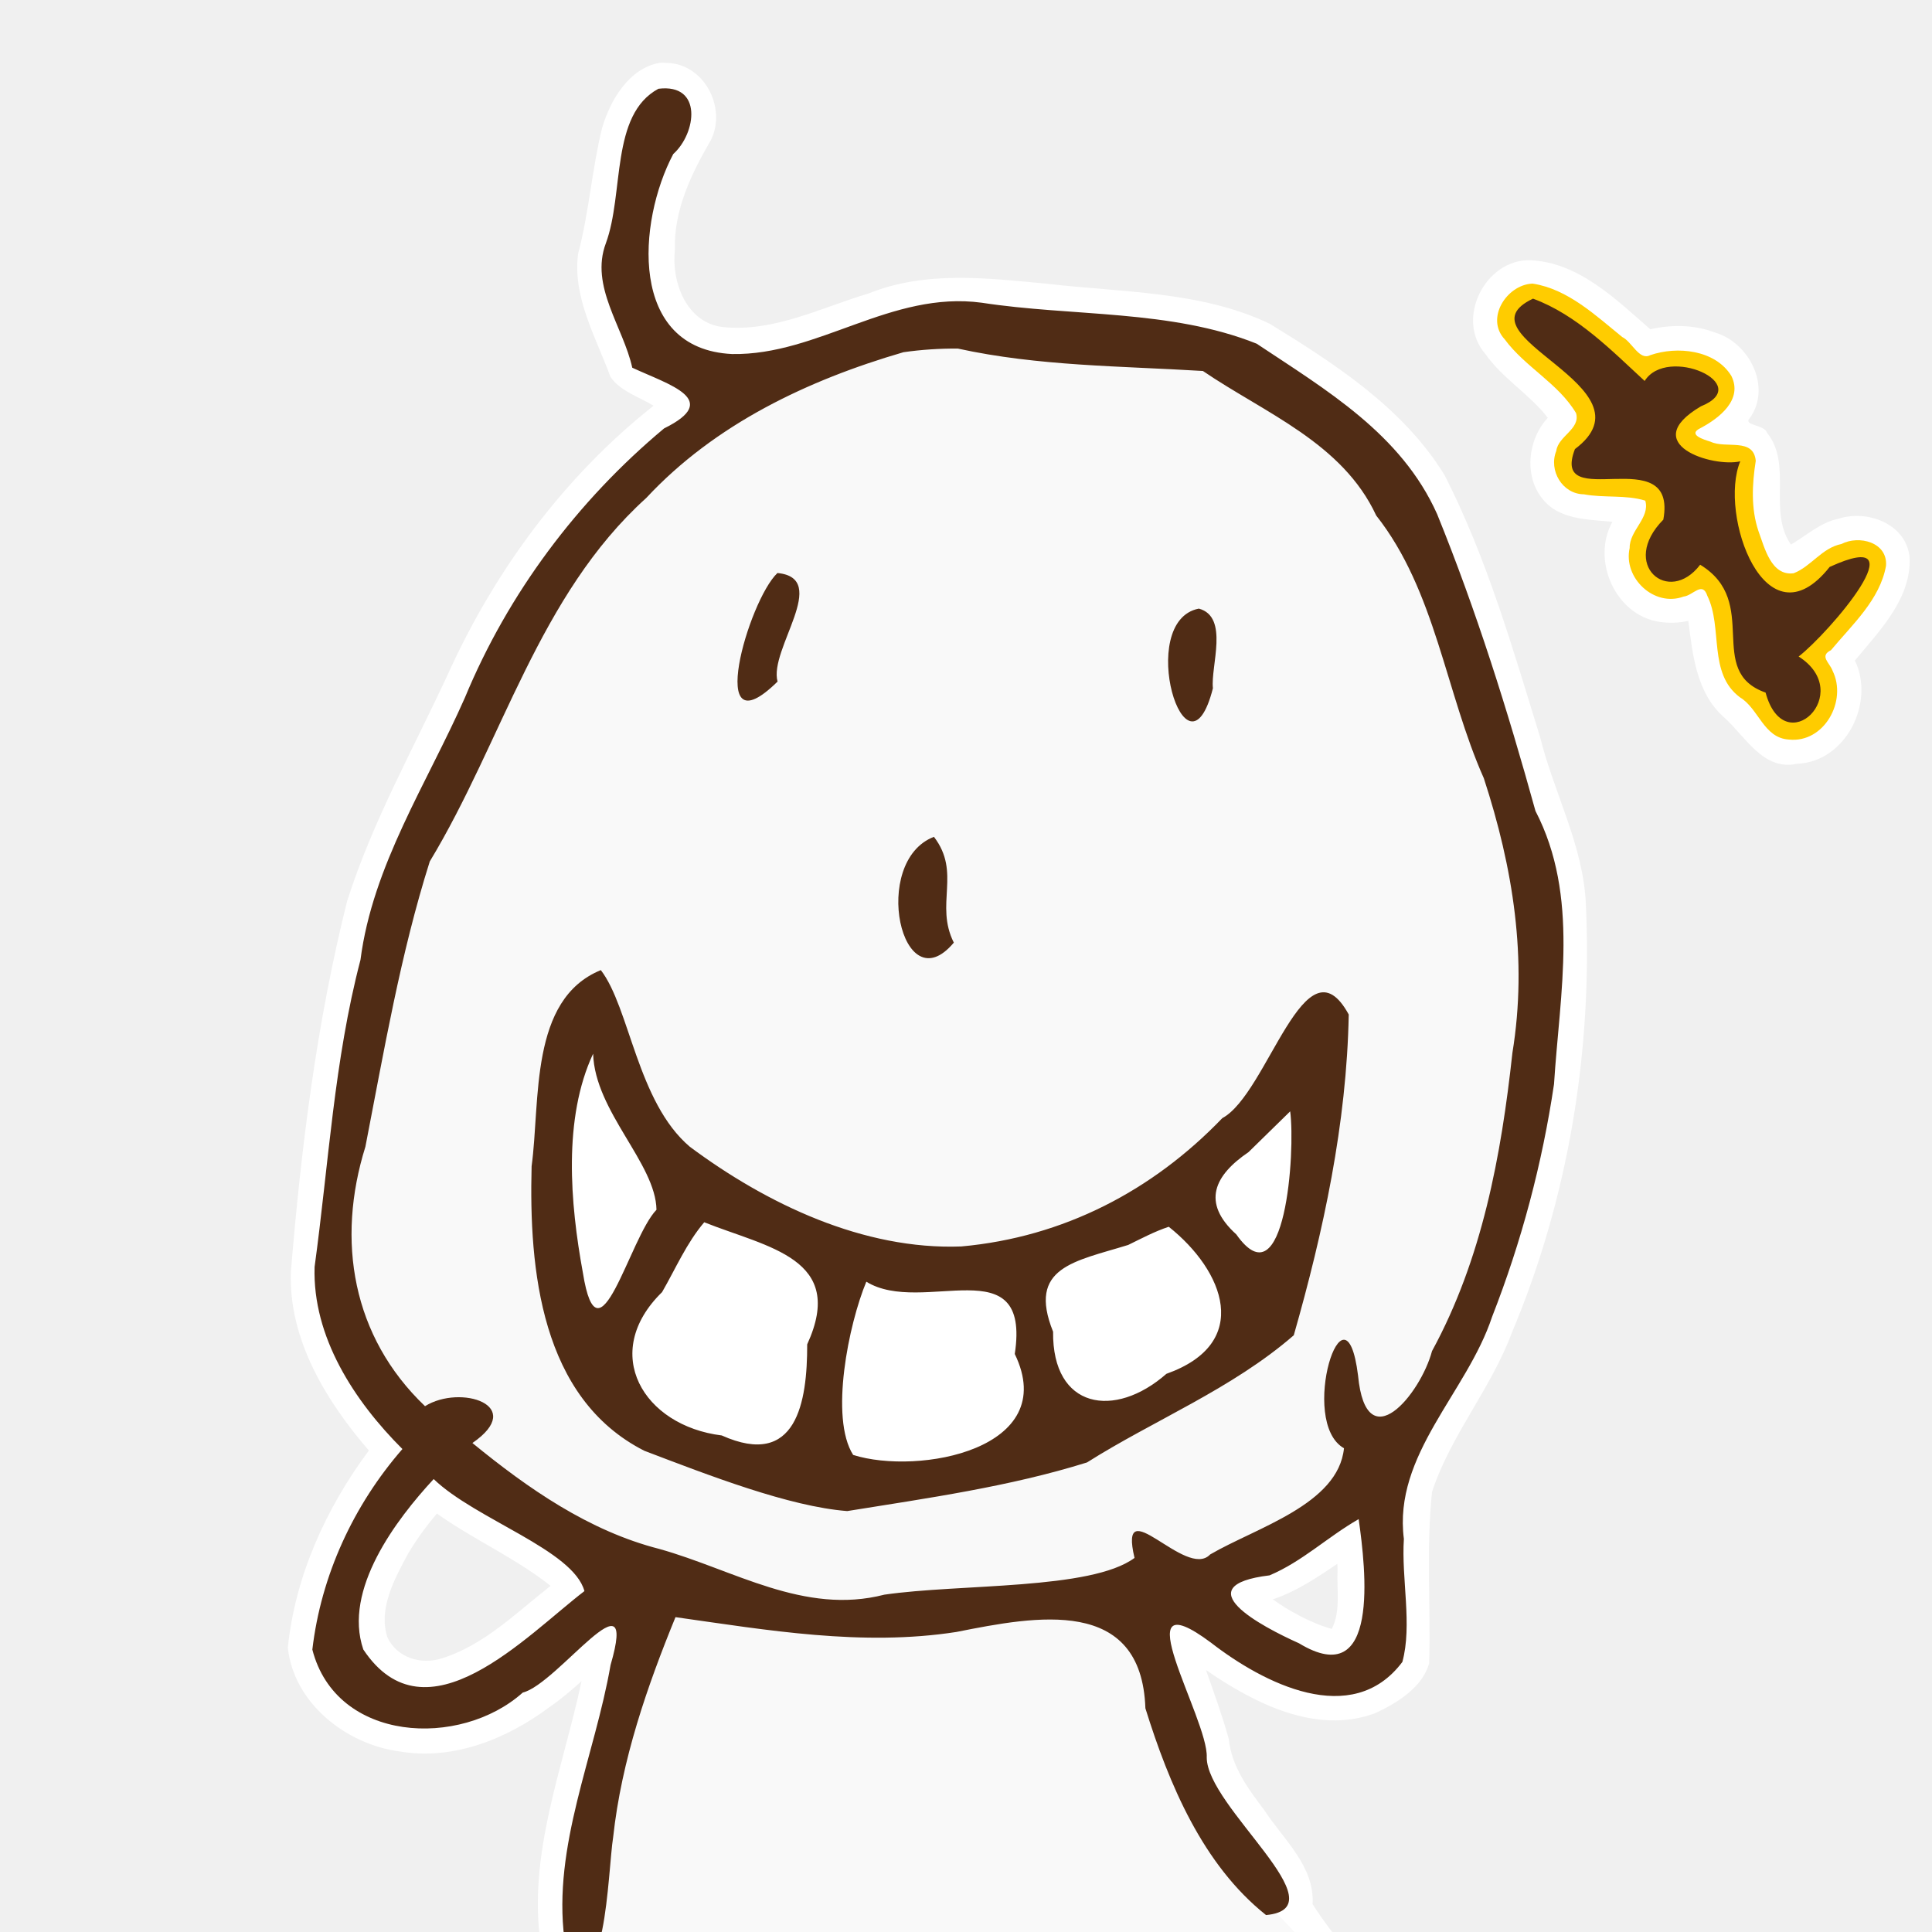
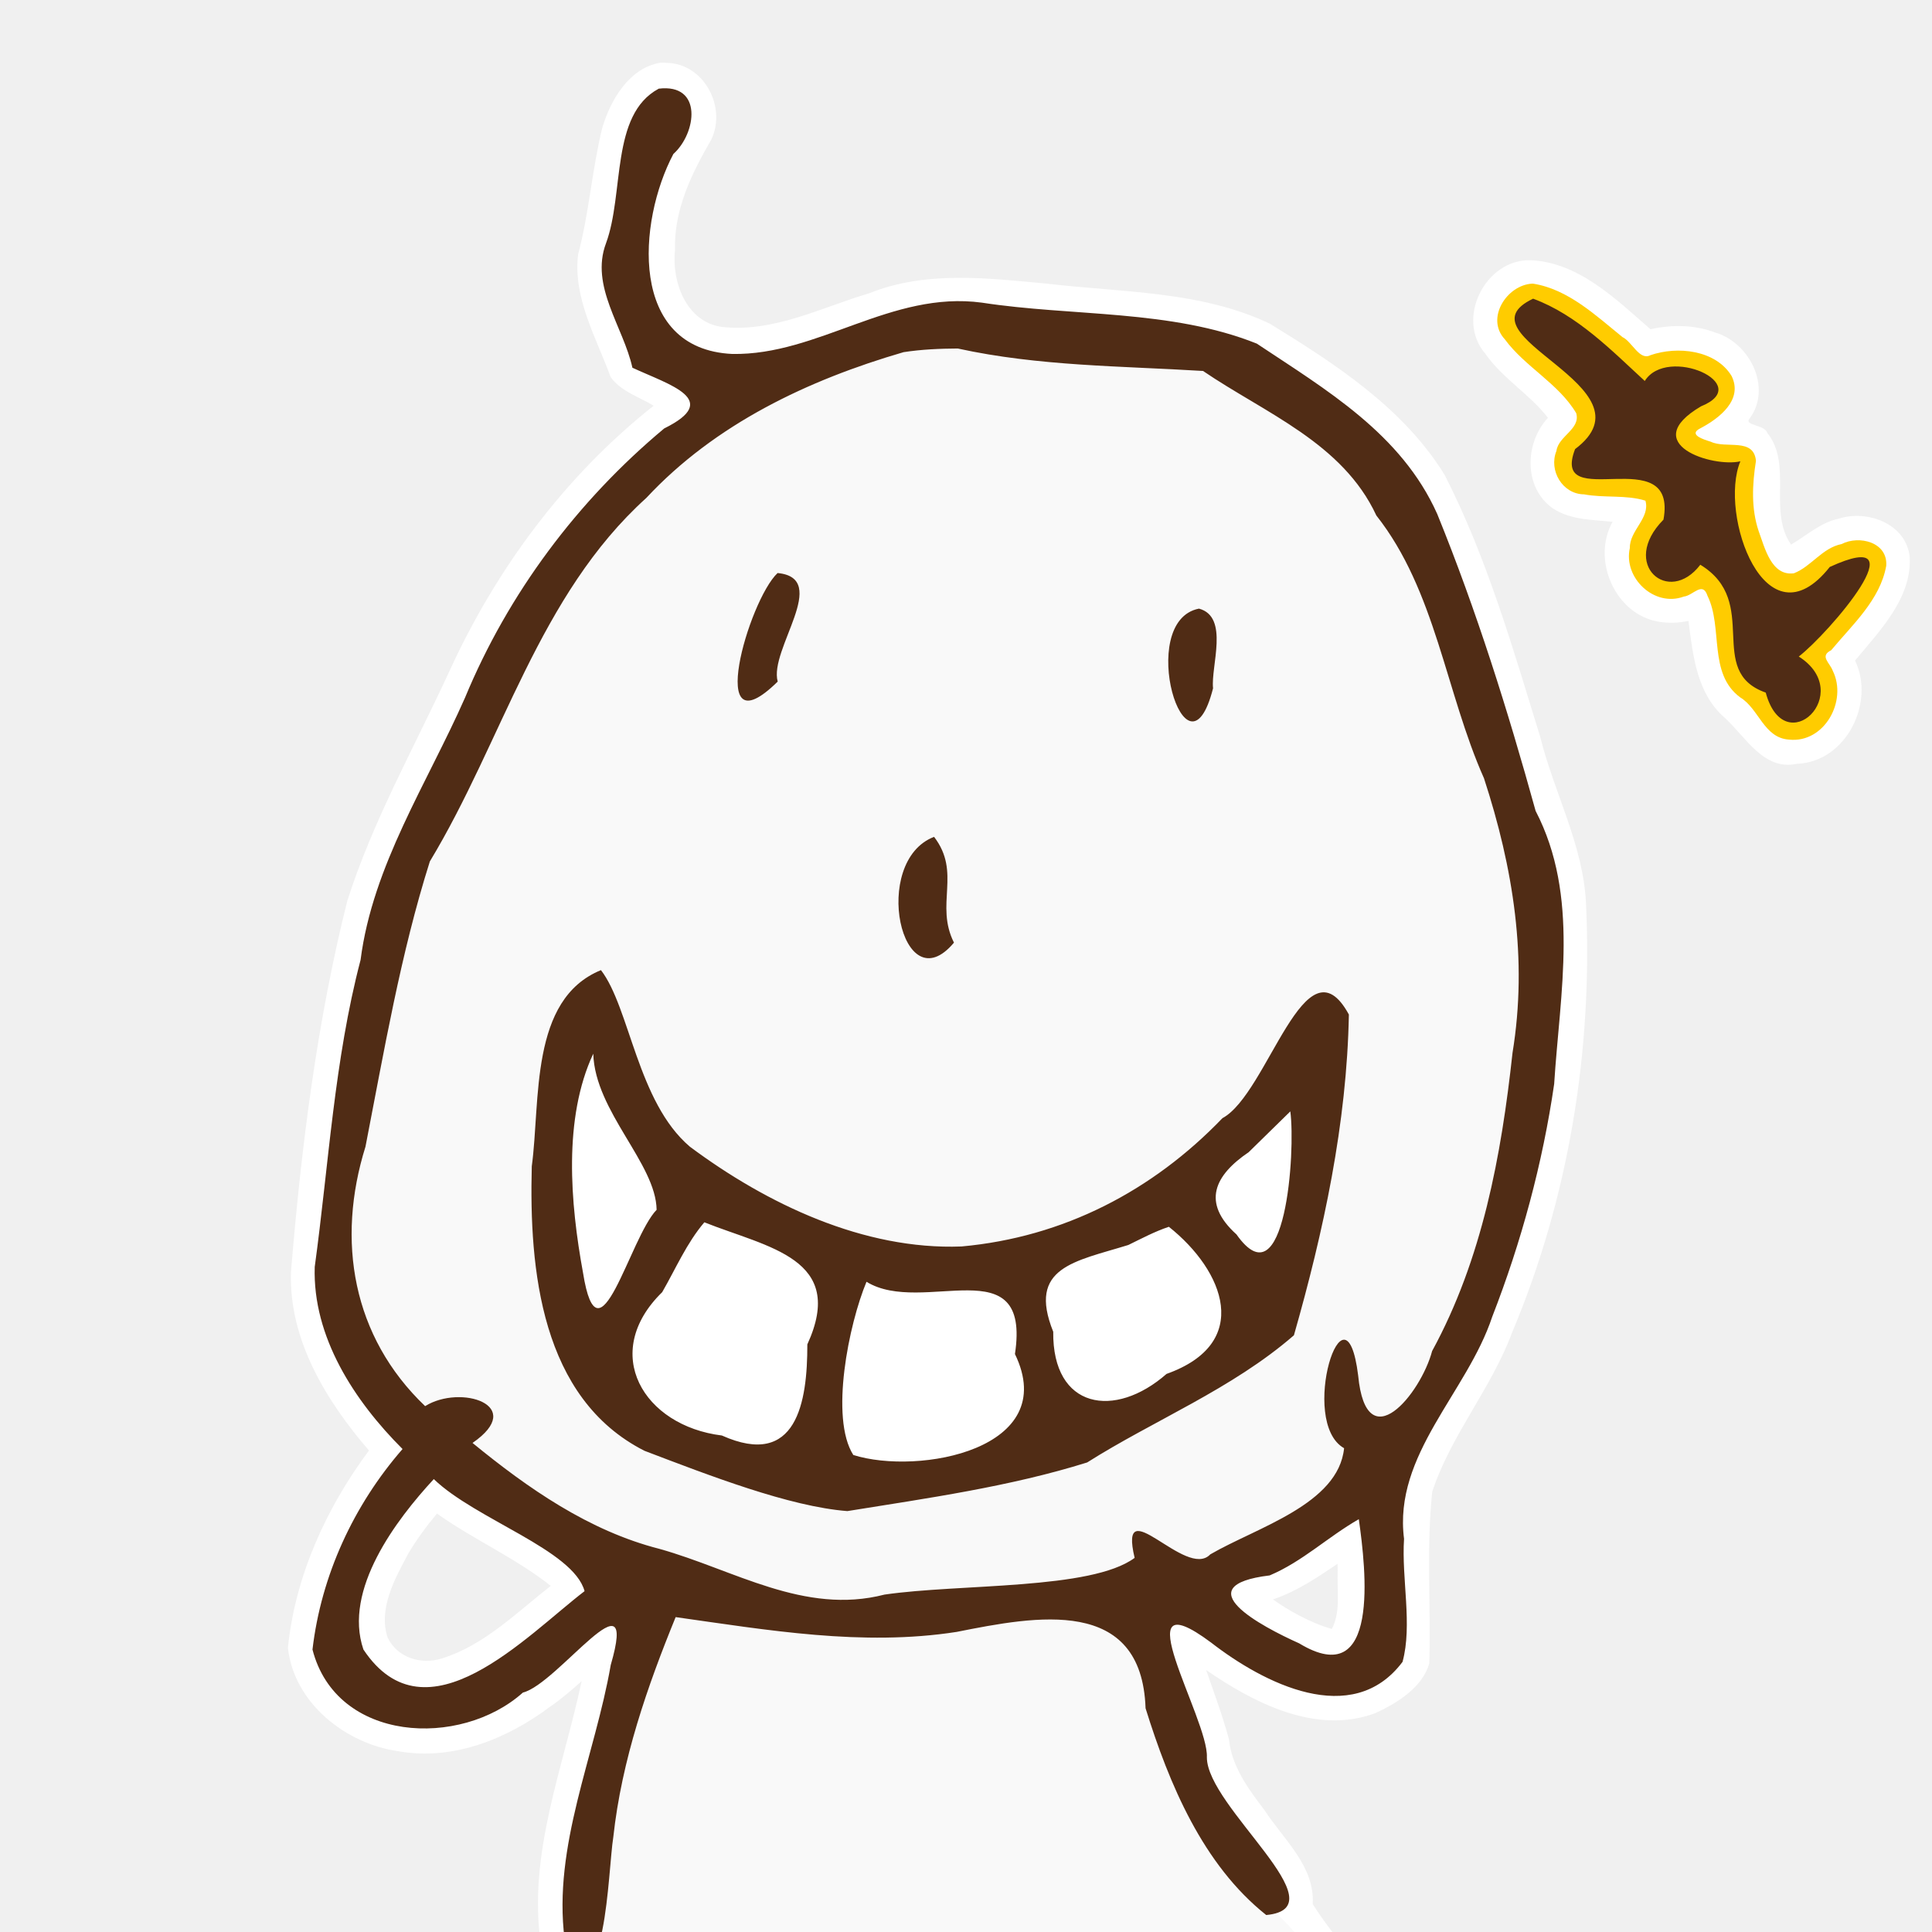
- <svg xmlns="http://www.w3.org/2000/svg" viewBox="0 0 60 60" height="60mm" width="60mm">
-   <path d="M786.82 68.627c-1.022.174-1.642 1.229-1.914 2.153-.34 1.375-.432 2.8-.796 4.171-.184 1.436.61 2.787 1.071 4.056.33.484.996.681 1.424.954-2.934 2.321-5.216 5.406-6.764 8.802-1.153 2.504-2.525 4.93-3.361 7.567-1.008 4.018-1.52 8.144-1.86 12.266-.07 2.232 1.17 4.253 2.578 5.887-1.41 1.896-2.439 4.152-2.677 6.518.197 1.824 1.913 3.18 3.665 3.421 1.785.313 3.563-.402 4.975-1.457.377-.257.724-.556 1.064-.859-.604 2.852-1.78 5.702-1.351 8.667.249.774-.184 1.515-.266 2.284-.09.681-.61 1.698.213 2.126.981.278 2.03-.018 3.035.02 8.188-.359 16.383-.595 24.566-1.032.733-.17.8-1.086.313-1.553-.735-1.083-1.66-2.05-2.354-3.147.08-1.242-.972-2.148-1.597-3.107-.53-.701-1.08-1.439-1.17-2.341-.213-.775-.49-1.529-.755-2.287 1.589 1.093 3.637 2.153 5.594 1.425.724-.337 1.55-.846 1.78-1.641.057-1.888-.103-3.794.096-5.673.616-1.872 1.947-3.404 2.634-5.25 1.88-4.459 2.675-9.351 2.448-14.176-.086-1.935-1.054-3.663-1.513-5.514-.904-2.93-1.756-5.91-3.154-8.651-1.36-2.217-3.612-3.673-5.78-5.005-2.287-1.089-4.893-1.03-7.357-1.322-1.96-.182-4.009-.44-5.889.32-1.577.466-3.144 1.293-4.84 1.11-1.191-.15-1.685-1.488-1.568-2.548-.04-1.322.553-2.532 1.198-3.644.515-1.074-.24-2.516-1.476-2.535a1.363 1.363 0 0 0-.212-.005zm9.403 10.302c1.663.14 3.309.478 4.982.533 1.115.103 2.266.072 3.359.237 1.553 1.01 3.299 1.837 4.544 3.263.989 1.44 1.94 2.935 2.426 4.629.847 2.552 1.864 5.058 2.425 7.698.386 1.915.534 3.876.205 5.848-.339 2.843-.82 5.742-1.976 8.408-.43.925-.75 1.934-1.395 2.737-.205-.804-.183-2.03-1.19-2.262-1.009-.161-1.453.987-1.562 1.796-.15.954-.168 2.029.425 2.846-.648 1.118-1.994 1.488-3.056 2.093-.432.161-.897.608-1.325.193-.635-.379-1.583-.987-2.223-.284-.36.256-.02.903-.499.964-2.046.574-4.209.453-6.306.707-1.232.099-2.487.466-3.7.028-1.862-.545-3.687-1.218-5.517-1.86a14.985 14.985 0 0 1-3.95-2.348c.561-.795.05-1.929-.876-2.127-.563-.192-1.197-.15-1.75-.018-1.126-1.21-1.782-2.875-1.74-4.503-.09-1.769.554-3.533.83-5.284.55-2.42.874-4.926 1.85-7.223 1.743-3.133 2.926-6.523 5.006-9.451 2.183-2.854 5.21-5.072 8.65-6.148.762-.257 1.55-.498 2.363-.472zm-16.707 37.686c1.194.835 2.543 1.432 3.687 2.34-1.131.884-2.206 1.97-3.608 2.4-.68.212-1.457-.023-1.78-.689-.32-.95.24-1.956.682-2.78.278-.466.599-.905.948-1.32zm29.69 1.817c-.03.635.112 1.37-.192 1.945-.666-.18-1.462-.621-1.946-.976.775-.26 1.46-.72 2.132-1.174l.006.205zm-21.144 2.507c3.173.455 6.427.857 9.604.197 1.143-.14 2.463-.424 3.563.12.935.617.668 1.881 1.087 2.789.846 2.357 1.944 4.796 3.967 6.376.782.257 1.225.99 1.74 1.587.58.502.233.59-.403.539-7.76.329-15.523.606-23.282.95.127-.445.144-1.006.371-1.368 1-.44.982-1.724 1.15-2.646.218-2.173.51-4.38 1.236-6.432.233-.72.498-1.43.772-2.135l.195.023zM815.58 75.153c-1.492-.044-2.493 1.94-1.494 3.09.568.816 1.472 1.342 2.068 2.116-.773.83-.814 2.317.17 3 .58.377 1.301.368 1.965.437-.706 1.268.097 3.087 1.553 3.306.317.048.642.037.955-.033.145 1.133.27 2.4 1.195 3.2.69.624 1.286 1.762 2.389 1.523 1.615-.056 2.595-2.014 1.92-3.412.807-.977 1.872-2.048 1.807-3.41-.105-1.103-1.392-1.586-2.346-1.277-.598.12-1.09.578-1.575.855-.77-1.107.062-2.64-.79-3.695-.083-.273-.8-.236-.574-.477.743-1.024-.011-2.51-1.154-2.837-.676-.258-1.427-.264-2.128-.105-1.132-.985-2.37-2.214-3.961-2.28z" style="display:inline;opacity:1;fill:#fff;fill-opacity:1;stroke:none;stroke-width:.095;stroke-linecap:round;stroke-linejoin:round;stroke-miterlimit:4;stroke-dasharray:none;stroke-dashoffset:0;stroke-opacity:1;paint-order:normal" transform="matrix(.93987 0 0 .93987 -719.01 -62.552)" />
-   <path d="M796.133 77.95c-2.395.066-4.624 1.191-6.663 2.353-2.92 1.84-5.345 4.465-6.833 7.59-1.341 2.718-2.85 5.374-3.919 8.215-.934 3.35-1.53 6.784-2.206 10.19-.307 2.488.576 5.244 2.515 6.854.6-.112 1.685-.56 2.003.207.003.524-1.1.91-.243 1.268 1.637 1.283 3.386 2.454 5.398 3.057 1.867.622 3.685 1.5 5.632 1.826 2.365.109 4.699-.365 7.057-.452 1.233-.199 2.665-.115 3.705-.896.269-.206-.266-.97.279-.69.726.276 1.53 1.112 2.333.511 1.424-.767 3.154-1.287 4.113-2.671.167-.36.458-1.09-.06-1.267-.363-.958-.343-2.144.192-3.036.399.8.116 2.115 1.071 2.546.91-.004 1.305-1.088 1.729-1.73 2.157-4.153 3.061-8.882 3.082-13.536 0-3.922-1.722-7.521-2.866-11.192-.977-2.687-2.475-5.41-5.046-6.861-.963-.517-1.83-1.35-2.877-1.615-2.713-.056-5.386-.462-8.085-.67l-.311-.001zm-5.264 7.797c.632.13.206.994.114 1.385-.35.624-.286 1.408-.647 2.005-.157.14-.667.606-.697.155a5.538 5.538 0 0 1 1.122-3.517.124.124 0 0 1 .108-.028zm13.706 1.16c.689.208.316 1.182.345 1.692-.127.477.003 1.327-.558 1.537-.649-.666-.555-1.764-.406-2.625.097-.263.311-.59.62-.603zm-8.76 7.576c.553.938.084 2.07.422 3.072-.084.528-.895.637-1.057.078-.436-.97-.437-2.598.635-3.15zm-11.051 4.385c1.166 1.972 1.287 4.656 3.364 6.021 2.132 1.448 4.54 2.768 7.16 2.936 1.768.126 3.56-.052 5.189-.794 3.072-1.174 5.634-3.493 7.198-6.376.329-.383.673-1.258 1.287-1.024.79.653.234 1.807.278 2.667-.255 2.794-.93 5.537-1.606 8.26-2.196 1.633-4.597 2.989-7.057 4.173-2.366.776-4.873 1.126-7.318 1.48-2.058.017-3.993-.844-5.9-1.537-1.352-.458-2.575-1.302-3.272-2.578-1.392-2.257-1.29-5.017-1.252-7.57.176-1.825.002-4.019 1.517-5.33.13-.105.268-.27.412-.328zM787.28 119.845c-.622 1.04-.935 2.323-1.345 3.487-.82 2.4-.85 4.959-1.346 7.418-.014.488-.624.385-.681.841-.23.91-.455 1.85-.568 2.764 4.603-.14 9.255-.39 13.878-.551 4.183-.174 8.367-.32 12.549-.53.336-.313-.353-.722-.471-1.029-.899-1.097-1.73-2.289-2.89-3.119-1.811-1.758-2.804-4.185-3.42-6.585-.082-1.258-.998-2.441-2.307-2.549-2.239-.309-4.423.588-6.661.428-2.268.047-4.49-.345-6.738-.575z" style="display:inline;opacity:1;fill:#f9f9f9;fill-opacity:1;stroke:none;stroke-width:.134;stroke-linecap:round;stroke-linejoin:round;stroke-miterlimit:4;stroke-dasharray:none;stroke-dashoffset:0;stroke-opacity:1;paint-order:normal" transform="matrix(.93987 0 0 .93987 -719.01 -62.552)" />
-   <path d="M784.453 101.286c-.565 1.353-.763 2.828-.677 4.286.08 1.35.169 2.726.583 4.02.111.363.63.422.812.08.636-.929.975-2.024 1.576-2.974.26-.6-.185-1.213-.413-1.75-.634-1.17-1.417-2.303-1.627-3.649-.049-.12-.194-.126-.254-.013zM788.305 106.807c-.462.228-.637.796-.92 1.198-.353.73-.855 1.352-1.288 2.032-.38.607-.38 1.386-.204 2.059.458 1.17 1.669 1.854 2.862 2.047.606.199 1.276.441 1.9.158.916-.452 1.08-1.606 1.154-2.52-.02-.935.582-1.83.272-2.775-.39-1.007-1.528-1.361-2.44-1.738-.445-.147-.883-.36-1.336-.461zM793.67 108.814c-.393.11-.341.656-.5.957-.452 1.41-.523 2.925-.348 4.387.066.64.772.797 1.305.798 1.434.064 3.019-.04 4.156-1.024.712-.543.838-1.546.544-2.348-.218-.71.123-1.628-.525-2.169-.603-.52-1.475-.307-2.201-.359-.8-.02-1.6.12-2.34-.236a.353.353 0 0 0-.092-.006zM803.563 106.971c-.69.171-1.307.594-1.996.768-.778.262-1.794.5-2.101 1.367-.188.707.21 1.397.236 2.104.11.842.709 1.784 1.65 1.76.822.057 1.584-.311 2.22-.797.699-.39 1.544-.75 1.81-1.58.42-1.156-.317-2.34-1.115-3.13-.211-.179-.391-.5-.704-.492zM807.56 103.176c-.71.612-1.371 1.286-2.071 1.91-.474.47-.639 1.254-.22 1.815.378.434.713 1.02 1.292 1.193.641-.041.856-.796.991-1.318.234-1.131.365-2.31.228-3.461-.02-.097-.115-.187-.22-.14z" style="display:inline;opacity:1;fill:#fff;fill-opacity:1;stroke:none;stroke-width:.067;stroke-linecap:round;stroke-linejoin:round;stroke-miterlimit:4;stroke-dasharray:none;stroke-dashoffset:0;stroke-opacity:1;paint-order:normal" transform="matrix(.93987 0 0 .93987 -719.01 -62.552)" />
-   <path d="M815.63 75.926c-.834.047-1.545 1.145-.902 1.838.675.917 1.778 1.46 2.36 2.442.15.53-.589.751-.654 1.247-.26.645.2 1.428.913 1.434.665.126 1.392.01 2.028.21.164.572-.527.986-.516 1.563-.223.988.808 1.967 1.783 1.606.31-.033.62-.522.783-.025.519 1.056.013 2.565 1.08 3.356.621.374.778 1.344 1.617 1.394 1.164.122 1.933-1.278 1.442-2.272-.096-.27-.449-.485-.053-.682.7-.844 1.616-1.663 1.818-2.786.06-.783-.895-1.022-1.473-.722-.644.129-1 .742-1.579.967-.744.097-.96-.847-1.16-1.385-.256-.755-.212-1.562-.092-2.33-.072-.779-.99-.39-1.493-.632-.222-.07-.775-.233-.334-.449.614-.324 1.413-.937 1.02-1.726-.53-.863-1.795-.992-2.681-.684-.36.191-.605-.448-.924-.6-.881-.714-1.794-1.582-2.953-1.764z" style="display:inline;opacity:1;fill:#fc0;fill-opacity:1;stroke:none;stroke-width:.095;stroke-linecap:round;stroke-linejoin:round;stroke-miterlimit:4;stroke-dasharray:none;stroke-dashoffset:0;stroke-opacity:1;paint-order:normal" transform="matrix(.93987 0 0 .93987 -719.01 -62.552)" />
-   <path d="M786.766 69.487c-1.596.86-1.127 3.459-1.737 5.106-.532 1.419.575 2.762.873 4.111 1.22.568 2.979 1.054 1.051 2.006-2.863 2.389-5.156 5.454-6.582 8.898-1.251 2.834-3.05 5.546-3.45 8.664-.87 3.32-1.052 6.756-1.516 10.144-.073 2.317 1.316 4.434 2.902 6.018-1.617 1.856-2.69 4.18-2.976 6.627.79 3.077 4.887 3.269 6.953 1.42 1.155-.283 3.846-4.154 2.901-.911-.521 3.003-1.92 5.98-1.524 9.063 1.354 2.616 1.435-2.308 1.609-3.371.278-2.559 1.131-5 2.06-7.273 3.025.427 6.17.974 9.285.489 2.637-.525 6.115-1.188 6.242 2.522.779 2.501 1.893 5.167 3.987 6.833 2.504-.235-1.97-3.573-1.96-5.214.06-1.261-2.864-6.026.14-3.787 1.722 1.335 4.658 2.856 6.324.637.333-1.219-.036-2.751.05-4.066-.356-2.784 2.084-4.83 2.914-7.336a35.276 35.276 0 0 0 2.047-7.69c.19-3.017.849-6.211-.613-9.027-.922-3.334-1.954-6.62-3.25-9.81-1.186-2.652-3.667-4.101-5.963-5.63-2.838-1.135-6.09-.892-9.081-1.353-3-.404-5.408 1.745-8.252 1.695-3.437-.162-3.125-4.38-1.944-6.608.764-.684.984-2.34-.49-2.157zm28.899 6.935c-2.609 1.236 4.133 2.908 1.385 4.971-.835 2.173 3.403-.32 2.921 2.331-1.46 1.475.175 2.863 1.217 1.49 2.023 1.231.15 3.516 2.162 4.225.624 2.31 2.991.02 1.092-1.192 1.001-.774 4.083-4.362 1.025-2.96-2.124 2.684-3.682-1.745-2.954-3.49-.9.213-3.417-.57-1.3-1.817 1.797-.726-1.12-2.024-1.859-.838-1.07-.985-2.236-2.186-3.689-2.72zm-19.004 1.65c2.667.584 5.389.574 8.096.74 2.052 1.397 4.61 2.372 5.727 4.776 1.963 2.488 2.288 5.835 3.556 8.682.964 2.952 1.452 5.968.944 9.074-.37 3.398-1.001 6.816-2.656 9.853-.374 1.412-2.174 3.62-2.444.81-.423-3.408-1.991 1.537-.465 2.401-.188 1.857-2.886 2.614-4.423 3.51-.802.848-3.048-2.203-2.498.114-1.439 1.064-5.762.849-8.265 1.214-2.654.684-4.978-.824-7.437-1.511-2.327-.594-4.34-1.998-6.176-3.5 1.806-1.245-.398-1.948-1.566-1.217-2.409-2.3-2.94-5.472-1.97-8.574.614-3.156 1.157-6.364 2.127-9.425 2.409-3.983 3.592-8.793 7.152-12.01 2.277-2.445 5.342-3.896 8.5-4.817a12.044 12.044 0 0 1 1.798-.12zm-5.962 7.416c-.963.905-2.415 5.963.004 3.587-.295-1.061 1.764-3.418-.004-3.587zm13.924 1.176c-2.117.411-.404 6.051.465 2.632-.08-.726.546-2.36-.465-2.632zm-8.753 7.541c-2.11.81-1.07 5.558.657 3.496-.637-1.268.255-2.307-.657-3.496zm-11.007 4.404c-2.368.968-1.994 4.319-2.287 6.481-.089 3.415.3 7.66 3.723 9.401 2.137.814 4.784 1.844 6.706 1.993 2.65-.427 5.365-.807 7.923-1.607 2.196-1.39 4.784-2.424 6.832-4.202.98-3.433 1.75-6.998 1.816-10.599-1.44-2.637-2.673 2.619-4.177 3.424-2.303 2.396-5.245 3.935-8.624 4.24-3.227.123-6.426-1.399-8.974-3.297-1.737-1.477-1.98-4.59-2.938-5.834zm-.255 2.763c.06 1.913 2.07 3.624 2.094 5.156-.897.925-1.917 5.31-2.432 2.08-.422-2.3-.658-5.1.338-7.236zm23.033 1.904c.177 1.32-.159 6.367-1.779 4.067-1.168-1.057-.72-1.957.403-2.72l1.376-1.347zm-4.013 3.813c1.834 1.457 2.77 3.847-.077 4.86-1.711 1.503-3.773 1.16-3.744-1.392-.86-2.139.718-2.32 2.483-2.867.439-.214.872-.446 1.338-.6zm-15.348-.148c2.107.84 4.704 1.19 3.402 4.034.004 1.907-.348 4.119-2.824 3.01-2.59-.317-4.033-2.724-1.971-4.736.447-.774.81-1.625 1.393-2.308zm5.356 1.964c1.858 1.147 5.446-1.183 4.905 2.388 1.525 3.147-3.184 4.017-5.34 3.336-.782-1.226-.15-4.323.435-5.724zm-14.296 6.521c1.373 1.328 4.615 2.342 4.981 3.702-1.926 1.476-5.227 5.057-7.306 1.93-.676-1.976 1.088-4.295 2.325-5.632zm30.564 1.324c.237 1.658.711 5.73-1.972 4.102-1.251-.56-3.78-1.903-.972-2.244 1.086-.459 1.913-1.268 2.944-1.858z" style="display:inline;opacity:1;fill:#502c15;fill-opacity:1;stroke:none;stroke-width:.603;stroke-linecap:round;stroke-linejoin:round;stroke-miterlimit:4;stroke-dasharray:none;stroke-dashoffset:0;stroke-opacity:1;paint-order:normal" transform="matrix(.93987 0 0 .93987 -719.01 -62.552)" />
+ <svg xmlns="http://www.w3.org/2000/svg" id="svg5022" version="1.1" viewBox="0 0 60 60" height="60mm" width="60mm">
+   <defs id="defs5016" />
+   <g transform="translate(0,-237)" id="layer1">
+     <g transform="translate(0.1889881,-0.1889881)" id="g5699">
+       <g id="g1405" transform="matrix(0.9398745,0,0,0.9398745,-719.1982,174.6371)">
+         <path id="path6697-1" d="m 786.82,68.627 c -1.022,0.173 -1.642,1.228 -1.914,2.153 -0.34,1.375 -0.432,2.8 -0.796,4.171 -0.184,1.435 0.61,2.787 1.071,4.056 0.33,0.484 0.996,0.681 1.423,0.953 -2.934,2.321 -5.216,5.406 -6.763,8.802 -1.154,2.504 -2.525,4.93 -3.362,7.567 -1.008,4.018 -1.519,8.144 -1.86,12.266 -0.069,2.233 1.171,4.253 2.578,5.887 -1.41,1.896 -2.439,4.152 -2.678,6.518 0.198,1.824 1.913,3.181 3.665,3.421 1.785,0.313 3.563,-0.403 4.976,-1.458 0.377,-0.257 0.724,-0.556 1.064,-0.859 -0.604,2.852 -1.779,5.702 -1.351,8.667 0.249,0.774 -0.184,1.515 -0.266,2.284 -0.09,0.681 -0.61,1.697 0.213,2.126 0.981,0.277 2.03,-0.019 3.036,0.02 8.188,-0.359 16.382,-0.595 24.566,-1.032 0.733,-0.17 0.799,-1.086 0.313,-1.553 -0.735,-1.083 -1.66,-2.051 -2.354,-3.147 0.08,-1.242 -0.972,-2.148 -1.597,-3.107 -0.531,-0.701 -1.081,-1.438 -1.171,-2.341 -0.212,-0.775 -0.49,-1.529 -0.754,-2.286 1.589,1.092 3.637,2.153 5.594,1.424 0.725,-0.336 1.55,-0.846 1.78,-1.641 0.058,-1.888 -0.102,-3.793 0.097,-5.672 0.615,-1.872 1.947,-3.404 2.634,-5.251 1.88,-4.458 2.675,-9.351 2.448,-14.176 -0.086,-1.934 -1.054,-3.663 -1.513,-5.514 -0.904,-2.93 -1.756,-5.91 -3.154,-8.651 -1.361,-2.216 -3.612,-3.672 -5.781,-5.005 -2.286,-1.088 -4.893,-1.03 -7.357,-1.322 -1.96,-0.182 -4.008,-0.439 -5.889,0.32 -1.577,0.467 -3.144,1.294 -4.841,1.111 -1.191,-0.15 -1.684,-1.489 -1.567,-2.548 -0.04,-1.322 0.553,-2.533 1.198,-3.644 0.515,-1.074 -0.241,-2.516 -1.476,-2.535 -0.07,-0.007 -0.141,-0.009 -0.212,-0.005 z m 9.403,10.302 c 1.663,0.14 3.309,0.478 4.983,0.533 1.115,0.103 2.266,0.073 3.358,0.237 1.554,1.01 3.299,1.837 4.545,3.264 0.988,1.439 1.939,2.934 2.426,4.629 0.846,2.552 1.863,5.059 2.424,7.698 0.386,1.915 0.534,3.877 0.205,5.849 -0.339,2.843 -0.821,5.741 -1.976,8.407 -0.429,0.925 -0.751,1.935 -1.395,2.738 -0.205,-0.805 -0.183,-2.03 -1.19,-2.262 -1.009,-0.162 -1.453,0.987 -1.562,1.796 -0.15,0.954 -0.167,2.028 0.425,2.845 -0.648,1.118 -1.994,1.488 -3.056,2.094 -0.432,0.161 -0.897,0.608 -1.325,0.193 -0.635,-0.379 -1.583,-0.987 -2.223,-0.284 -0.36,0.256 -0.02,0.903 -0.499,0.964 -2.047,0.574 -4.209,0.453 -6.306,0.707 -1.232,0.098 -2.488,0.465 -3.701,0.027 -1.862,-0.544 -3.686,-1.218 -5.517,-1.859 -1.426,-0.569 -2.778,-1.381 -3.951,-2.349 0.562,-0.795 0.05,-1.928 -0.875,-2.127 -0.563,-0.192 -1.197,-0.149 -1.749,-0.017 -1.127,-1.211 -1.783,-2.875 -1.74,-4.503 -0.091,-1.769 0.553,-3.533 0.83,-5.284 0.55,-2.419 0.874,-4.926 1.85,-7.223 1.742,-3.133 2.925,-6.524 5.005,-9.451 2.184,-2.854 5.21,-5.072 8.651,-6.147 0.762,-0.257 1.549,-0.498 2.362,-0.472 z m -16.707,37.687 c 1.195,0.834 2.544,1.432 3.688,2.339 -1.132,0.884 -2.206,1.971 -3.608,2.401 -0.679,0.211 -1.457,-0.023 -1.781,-0.69 -0.319,-0.95 0.241,-1.957 0.682,-2.78 0.278,-0.466 0.599,-0.905 0.948,-1.321 z m 29.691,1.816 c -0.031,0.635 0.112,1.371 -0.193,1.945 -0.666,-0.179 -1.461,-0.621 -1.946,-0.976 0.775,-0.259 1.46,-0.72 2.132,-1.174 0.002,0.068 0.004,0.136 0.006,0.204 z m -21.145,2.508 c 3.174,0.455 6.427,0.857 9.604,0.197 1.143,-0.141 2.463,-0.424 3.563,0.12 0.935,0.617 0.669,1.881 1.087,2.789 0.846,2.357 1.944,4.796 3.967,6.377 0.783,0.257 1.225,0.989 1.741,1.587 0.58,0.501 0.232,0.59 -0.404,0.538 -7.76,0.329 -15.523,0.606 -23.282,0.95 0.127,-0.444 0.144,-1.005 0.372,-1.368 0.999,-0.44 0.982,-1.723 1.15,-2.646 0.218,-2.173 0.51,-4.38 1.236,-6.432 0.233,-0.72 0.498,-1.43 0.772,-2.135 0.065,0.008 0.13,0.016 0.195,0.023 z" style="display:inline;opacity:1;fill:#ffffff;fill-opacity:1;stroke:none;stroke-width:0.095;stroke-linecap:round;stroke-linejoin:round;stroke-miterlimit:4;stroke-dasharray:none;stroke-dashoffset:0;stroke-opacity:1;paint-order:normal" />
+         <path id="path6782-7" d="m 815.58,75.153 c -1.492,-0.045 -2.493,1.94 -1.494,3.089 0.568,0.817 1.472,1.343 2.068,2.117 -0.772,0.829 -0.814,2.317 0.171,2.999 0.579,0.378 1.301,0.368 1.964,0.437 -0.706,1.269 0.097,3.087 1.554,3.306 0.316,0.049 0.642,0.037 0.954,-0.033 0.146,1.133 0.271,2.399 1.196,3.2 0.689,0.625 1.286,1.763 2.388,1.523 1.616,-0.056 2.595,-2.014 1.92,-3.411 0.808,-0.977 1.872,-2.049 1.807,-3.411 -0.105,-1.102 -1.392,-1.585 -2.346,-1.277 -0.598,0.121 -1.09,0.578 -1.575,0.856 -0.769,-1.107 0.062,-2.641 -0.79,-3.696 -0.083,-0.273 -0.799,-0.235 -0.574,-0.476 0.744,-1.024 -0.011,-2.511 -1.154,-2.838 -0.676,-0.257 -1.428,-0.263 -2.128,-0.105 -1.132,-0.985 -2.371,-2.214 -3.961,-2.281 z" style="display:inline;opacity:1;fill:#ffffff;fill-opacity:1;stroke:none;stroke-width:0.095;stroke-linecap:round;stroke-linejoin:round;stroke-miterlimit:4;stroke-dasharray:none;stroke-dashoffset:0;stroke-opacity:1;paint-order:normal" />
+         <path id="path6090-3" d="m 796.133,77.95 c -2.395,0.066 -4.624,1.191 -6.663,2.353 -2.92,1.841 -5.345,4.465 -6.833,7.59 -1.342,2.718 -2.85,5.374 -3.919,8.215 -0.934,3.349 -1.531,6.784 -2.207,10.19 -0.307,2.487 0.576,5.243 2.516,6.854 0.599,-0.113 1.685,-0.561 2.003,0.206 0.003,0.525 -1.101,0.911 -0.244,1.269 1.637,1.283 3.387,2.454 5.399,3.056 1.867,0.623 3.684,1.501 5.632,1.826 2.365,0.109 4.699,-0.365 7.057,-0.452 1.233,-0.198 2.665,-0.115 3.705,-0.896 0.269,-0.206 -0.266,-0.97 0.279,-0.69 0.726,0.277 1.53,1.112 2.333,0.512 1.424,-0.767 3.154,-1.288 4.113,-2.672 0.167,-0.359 0.458,-1.09 -0.061,-1.267 -0.362,-0.958 -0.343,-2.144 0.193,-3.036 0.399,0.801 0.117,2.116 1.071,2.547 0.909,-0.004 1.304,-1.088 1.729,-1.73 2.158,-4.153 3.061,-8.882 3.082,-13.536 -2.7e-4,-3.921 -1.721,-7.521 -2.865,-11.192 -0.978,-2.687 -2.476,-5.411 -5.047,-6.861 -0.962,-0.516 -1.829,-1.349 -2.877,-1.615 -2.713,-0.055 -5.386,-0.462 -8.085,-0.669 -0.104,-0.002 -0.207,-0.002 -0.311,-0.002 z m -5.264,7.796 c 0.633,0.13 0.206,0.994 0.114,1.385 -0.35,0.624 -0.286,1.408 -0.647,2.005 -0.157,0.14 -0.667,0.606 -0.697,0.155 -0.045,-1.243 0.366,-2.542 1.123,-3.517 0.03,-0.024 0.068,-0.038 0.108,-0.028 z m 13.706,1.161 c 0.689,0.208 0.316,1.182 0.345,1.691 -0.127,0.477 0.003,1.326 -0.558,1.537 -0.649,-0.665 -0.555,-1.763 -0.406,-2.625 0.097,-0.263 0.311,-0.59 0.619,-0.603 z m -8.76,7.575 c 0.553,0.938 0.084,2.069 0.422,3.072 -0.084,0.528 -0.895,0.638 -1.057,0.079 -0.436,-0.971 -0.437,-2.598 0.635,-3.15 z m -11.051,4.385 c 1.166,1.972 1.288,4.656 3.364,6.021 2.132,1.447 4.54,2.767 7.16,2.936 1.768,0.126 3.56,-0.052 5.188,-0.794 3.073,-1.174 5.634,-3.492 7.198,-6.376 0.329,-0.383 0.673,-1.258 1.287,-1.023 0.791,0.652 0.235,1.806 0.278,2.666 -0.256,2.794 -0.93,5.537 -1.606,8.26 -2.196,1.633 -4.597,2.989 -7.057,4.173 -2.366,0.776 -4.872,1.126 -7.317,1.48 -2.058,0.017 -3.993,-0.844 -5.899,-1.537 -1.353,-0.459 -2.576,-1.302 -3.273,-2.578 -1.392,-2.257 -1.291,-5.017 -1.252,-7.571 0.176,-1.824 0.002,-4.018 1.517,-5.329 0.129,-0.106 0.268,-0.271 0.412,-0.329 z" style="display:inline;opacity:1;fill:#f9f9f9;fill-opacity:1;stroke:none;stroke-width:0.134;stroke-linecap:round;stroke-linejoin:round;stroke-miterlimit:4;stroke-dasharray:none;stroke-dashoffset:0;stroke-opacity:1;paint-order:normal" />
+         <path id="path6092-8" d="m 787.28,119.845 c -0.622,1.041 -0.935,2.324 -1.346,3.487 -0.82,2.4 -0.85,4.959 -1.345,7.419 -0.015,0.487 -0.625,0.385 -0.681,0.841 -0.231,0.909 -0.455,1.849 -0.568,2.764 4.603,-0.14 9.255,-0.39 13.878,-0.552 4.183,-0.174 8.368,-0.32 12.549,-0.529 0.337,-0.314 -0.353,-0.722 -0.471,-1.03 -0.899,-1.097 -1.73,-2.289 -2.891,-3.119 -1.81,-1.759 -2.803,-4.185 -3.42,-6.585 -0.082,-1.258 -0.997,-2.441 -2.307,-2.549 -2.239,-0.309 -4.423,0.588 -6.661,0.428 -2.268,0.047 -4.49,-0.345 -6.738,-0.576 z" style="display:inline;opacity:1;fill:#f9f9f9;fill-opacity:1;stroke:none;stroke-width:0.134;stroke-linecap:round;stroke-linejoin:round;stroke-miterlimit:4;stroke-dasharray:none;stroke-dashoffset:0;stroke-opacity:1;paint-order:normal" />
+         <path id="path6268-9" d="m 784.453,101.286 c -0.565,1.353 -0.764,2.828 -0.677,4.286 0.079,1.349 0.168,2.726 0.582,4.019 0.112,0.363 0.63,0.422 0.812,0.08 0.635,-0.928 0.975,-2.023 1.575,-2.974 0.261,-0.599 -0.185,-1.213 -0.413,-1.749 -0.634,-1.171 -1.416,-2.303 -1.627,-3.649 -0.048,-0.119 -0.194,-0.126 -0.253,-0.013 z" style="display:inline;opacity:1;fill:#ffffff;fill-opacity:1;stroke:none;stroke-width:0.067;stroke-linecap:round;stroke-linejoin:round;stroke-miterlimit:4;stroke-dasharray:none;stroke-dashoffset:0;stroke-opacity:1;paint-order:normal" />
+         <path id="path6270-4" d="m 788.305,106.807 c -0.462,0.228 -0.637,0.796 -0.92,1.198 -0.353,0.731 -0.855,1.352 -1.288,2.032 -0.38,0.608 -0.38,1.386 -0.204,2.059 0.459,1.169 1.669,1.854 2.862,2.048 0.607,0.198 1.276,0.441 1.899,0.157 0.917,-0.452 1.08,-1.606 1.155,-2.519 -0.02,-0.936 0.582,-1.831 0.271,-2.776 -0.389,-1.007 -1.528,-1.361 -2.439,-1.739 -0.446,-0.146 -0.883,-0.359 -1.336,-0.461 z" style="display:inline;opacity:1;fill:#ffffff;fill-opacity:1;stroke:none;stroke-width:0.067;stroke-linecap:round;stroke-linejoin:round;stroke-miterlimit:4;stroke-dasharray:none;stroke-dashoffset:0;stroke-opacity:1;paint-order:normal" />
+         <path id="path6272-7" d="m 793.669,108.814 c -0.392,0.11 -0.34,0.656 -0.499,0.958 -0.451,1.41 -0.522,2.925 -0.348,4.386 0.066,0.641 0.773,0.797 1.305,0.798 1.434,0.064 3.019,-0.04 4.156,-1.024 0.712,-0.543 0.838,-1.546 0.544,-2.347 -0.218,-0.71 0.123,-1.629 -0.526,-2.169 -0.603,-0.52 -1.475,-0.307 -2.201,-0.359 -0.799,-0.021 -1.599,0.12 -2.34,-0.236 -0.03,-0.006 -0.061,-0.008 -0.092,-0.006 z" style="display:inline;opacity:1;fill:#ffffff;fill-opacity:1;stroke:none;stroke-width:0.067;stroke-linecap:round;stroke-linejoin:round;stroke-miterlimit:4;stroke-dasharray:none;stroke-dashoffset:0;stroke-opacity:1;paint-order:normal" />
+         <path id="path6274-5" d="m 803.563,106.971 c -0.69,0.171 -1.307,0.594 -1.996,0.768 -0.778,0.262 -1.794,0.5 -2.102,1.367 -0.187,0.708 0.211,1.397 0.236,2.104 0.111,0.842 0.709,1.784 1.651,1.761 0.821,0.057 1.583,-0.311 2.219,-0.797 0.698,-0.389 1.544,-0.751 1.81,-1.58 0.42,-1.156 -0.317,-2.34 -1.115,-3.131 -0.211,-0.178 -0.391,-0.499 -0.703,-0.491 z" style="display:inline;opacity:1;fill:#ffffff;fill-opacity:1;stroke:none;stroke-width:0.067;stroke-linecap:round;stroke-linejoin:round;stroke-miterlimit:4;stroke-dasharray:none;stroke-dashoffset:0;stroke-opacity:1;paint-order:normal" />
+         <path id="path6276-5" d="m 807.561,103.176 c -0.71,0.612 -1.372,1.286 -2.072,1.91 -0.474,0.47 -0.639,1.254 -0.22,1.815 0.378,0.434 0.713,1.02 1.292,1.194 0.641,-0.042 0.855,-0.796 0.991,-1.318 0.234,-1.132 0.365,-2.31 0.228,-3.462 -0.02,-0.096 -0.115,-0.187 -0.219,-0.139 z" style="display:inline;opacity:1;fill:#ffffff;fill-opacity:1;stroke:none;stroke-width:0.067;stroke-linecap:round;stroke-linejoin:round;stroke-miterlimit:4;stroke-dasharray:none;stroke-dashoffset:0;stroke-opacity:1;paint-order:normal" />
+         <path id="path6469-85" d="m 815.63,75.926 c -0.834,0.046 -1.545,1.145 -0.902,1.838 0.675,0.917 1.778,1.461 2.36,2.442 0.15,0.53 -0.589,0.752 -0.654,1.248 -0.261,0.645 0.199,1.428 0.913,1.434 0.665,0.126 1.392,0.009 2.028,0.209 0.164,0.572 -0.527,0.986 -0.515,1.563 -0.223,0.988 0.808,1.967 1.783,1.606 0.309,-0.033 0.621,-0.522 0.783,-0.025 0.519,1.056 0.013,2.565 1.08,3.356 0.622,0.374 0.779,1.344 1.618,1.395 1.163,0.122 1.932,-1.278 1.442,-2.272 -0.097,-0.27 -0.449,-0.485 -0.053,-0.682 0.7,-0.844 1.617,-1.663 1.818,-2.786 0.06,-0.783 -0.895,-1.022 -1.473,-0.722 -0.644,0.129 -1,0.742 -1.579,0.967 -0.745,0.097 -0.96,-0.847 -1.16,-1.386 -0.257,-0.755 -0.213,-1.562 -0.092,-2.329 -0.073,-0.78 -0.989,-0.39 -1.493,-0.633 -0.222,-0.07 -0.775,-0.233 -0.334,-0.449 0.614,-0.324 1.413,-0.937 1.02,-1.726 -0.529,-0.862 -1.795,-0.991 -2.681,-0.684 -0.36,0.191 -0.605,-0.448 -0.924,-0.599 -0.882,-0.714 -1.794,-1.582 -2.953,-1.765 z" style="display:inline;opacity:1;fill:#ffcc00;fill-opacity:1;stroke:none;stroke-width:0.095;stroke-linecap:round;stroke-linejoin:round;stroke-miterlimit:4;stroke-dasharray:none;stroke-dashoffset:0;stroke-opacity:1;paint-order:normal" />
+         <path id="rect4961-7" d="m 786.766,69.487 c -1.596,0.86 -1.127,3.459 -1.737,5.106 -0.532,1.419 0.575,2.762 0.873,4.111 1.22,0.568 2.978,1.054 1.051,2.006 -2.864,2.388 -5.156,5.453 -6.582,8.897 -1.251,2.835 -3.051,5.546 -3.451,8.664 -0.87,3.321 -1.051,6.756 -1.515,10.144 -0.074,2.316 1.315,4.434 2.902,6.018 -1.617,1.856 -2.69,4.179 -2.976,6.626 0.79,3.077 4.887,3.269 6.953,1.421 1.155,-0.283 3.846,-4.155 2.902,-0.912 -0.521,3.003 -1.919,5.981 -1.524,9.063 1.354,2.617 1.434,-2.308 1.608,-3.371 0.278,-2.559 1.132,-4.999 2.061,-7.273 3.025,0.426 6.171,0.974 9.284,0.489 2.637,-0.525 6.116,-1.188 6.243,2.522 0.778,2.501 1.892,5.167 3.987,6.833 2.503,-0.235 -1.971,-3.573 -1.961,-5.215 0.06,-1.261 -2.863,-6.026 0.14,-3.787 1.722,1.335 4.659,2.856 6.325,0.637 0.333,-1.219 -0.037,-2.751 0.05,-4.066 -0.357,-2.784 2.083,-4.83 2.913,-7.336 0.961,-2.465 1.668,-5.077 2.047,-7.691 0.19,-3.017 0.849,-6.211 -0.613,-9.026 -0.922,-3.334 -1.954,-6.621 -3.25,-9.809 -1.185,-2.653 -3.666,-4.102 -5.963,-5.631 -2.838,-1.135 -6.09,-0.892 -9.081,-1.353 -3,-0.403 -5.408,1.746 -8.252,1.695 -3.436,-0.162 -3.125,-4.379 -1.944,-6.608 0.764,-0.684 0.984,-2.339 -0.49,-2.157 z m 28.899,6.935 c -2.609,1.235 4.133,2.907 1.385,4.971 -0.835,2.173 3.404,-0.319 2.921,2.331 -1.459,1.474 0.175,2.863 1.217,1.49 2.023,1.231 0.15,3.516 2.162,4.225 0.625,2.31 2.991,0.019 1.092,-1.192 1.001,-0.774 4.083,-4.362 1.024,-2.96 -2.124,2.684 -3.682,-1.745 -2.954,-3.491 -0.901,0.214 -3.417,-0.569 -1.301,-1.816 1.798,-0.726 -1.12,-2.024 -1.858,-0.838 -1.071,-0.985 -2.236,-2.186 -3.689,-2.719 z m -19.004,1.649 c 2.667,0.584 5.389,0.574 8.096,0.74 2.052,1.397 4.609,2.372 5.727,4.776 1.963,2.488 2.288,5.835 3.556,8.682 0.964,2.953 1.452,5.969 0.943,9.074 -0.37,3.398 -1.001,6.816 -2.656,9.852 -0.374,1.412 -2.174,3.62 -2.444,0.81 -0.423,-3.407 -1.991,1.538 -0.465,2.401 -0.188,1.857 -2.886,2.614 -4.423,3.509 -0.803,0.849 -3.048,-2.203 -2.498,0.115 -1.439,1.064 -5.762,0.848 -8.265,1.213 -2.654,0.684 -4.978,-0.824 -7.437,-1.511 -2.327,-0.594 -4.341,-1.998 -6.176,-3.5 1.806,-1.245 -0.398,-1.948 -1.566,-1.216 -2.409,-2.3 -2.941,-5.472 -1.971,-8.574 0.615,-3.156 1.158,-6.364 2.127,-9.425 2.409,-3.984 3.592,-8.793 7.152,-12.01 2.278,-2.445 5.343,-3.897 8.5,-4.817 0.595,-0.092 1.198,-0.118 1.799,-0.121 z m -5.962,7.417 c -0.963,0.904 -2.415,5.963 0.004,3.587 -0.295,-1.061 1.764,-3.418 -0.004,-3.587 z m 13.924,1.176 c -2.117,0.411 -0.404,6.051 0.465,2.632 -0.079,-0.726 0.546,-2.361 -0.465,-2.632 z m -8.753,7.541 c -2.109,0.809 -1.071,5.558 0.657,3.496 -0.637,-1.269 0.255,-2.307 -0.657,-3.496 z m -11.007,4.404 c -2.367,0.968 -1.993,4.319 -2.286,6.481 -0.089,3.415 0.3,7.661 3.722,9.401 2.137,0.814 4.785,1.844 6.706,1.993 2.65,-0.427 5.366,-0.807 7.923,-1.607 2.196,-1.391 4.784,-2.424 6.832,-4.202 0.98,-3.434 1.749,-6.998 1.816,-10.599 -1.44,-2.637 -2.673,2.619 -4.177,3.424 -2.303,2.396 -5.245,3.935 -8.623,4.24 -3.227,0.123 -6.427,-1.399 -8.975,-3.297 -1.737,-1.477 -1.981,-4.59 -2.938,-5.834 z m -0.255,2.763 c 0.061,1.913 2.07,3.624 2.094,5.156 -0.896,0.925 -1.917,5.31 -2.432,2.08 -0.422,-2.301 -0.658,-5.101 0.338,-7.237 z m 23.033,1.905 c 0.177,1.319 -0.158,6.367 -1.778,4.066 -1.169,-1.056 -0.72,-1.957 0.403,-2.719 0.458,-0.449 0.917,-0.898 1.375,-1.347 z m -4.013,3.813 c 1.834,1.457 2.77,3.847 -0.077,4.861 -1.711,1.502 -3.773,1.16 -3.744,-1.393 -0.861,-2.139 0.717,-2.32 2.482,-2.867 0.439,-0.214 0.873,-0.446 1.338,-0.601 z m -15.348,-0.148 c 2.107,0.839 4.704,1.189 3.402,4.034 0.004,1.906 -0.348,4.118 -2.824,3.01 -2.591,-0.318 -4.033,-2.724 -1.972,-4.736 0.447,-0.774 0.81,-1.626 1.393,-2.308 z m 5.356,1.964 c 1.858,1.147 5.446,-1.183 4.906,2.388 1.525,3.147 -3.185,4.017 -5.341,3.336 -0.781,-1.226 -0.149,-4.323 0.436,-5.723 z m -14.296,6.521 c 1.373,1.328 4.615,2.342 4.981,3.702 -1.927,1.476 -5.227,5.057 -7.307,1.929 -0.676,-1.975 1.089,-4.294 2.325,-5.631 z m 30.564,1.324 c 0.236,1.658 0.711,5.729 -1.972,4.102 -1.251,-0.56 -3.78,-1.903 -0.972,-2.244 1.086,-0.459 1.914,-1.268 2.945,-1.858 z" style="display:inline;opacity:1;fill:#502c15;fill-opacity:1;stroke:none;stroke-width:0.603;stroke-linecap:round;stroke-linejoin:round;stroke-miterlimit:4;stroke-dasharray:none;stroke-dashoffset:0;stroke-opacity:1;paint-order:normal" />
+       </g>
+     </g>
+   </g>
</svg>
